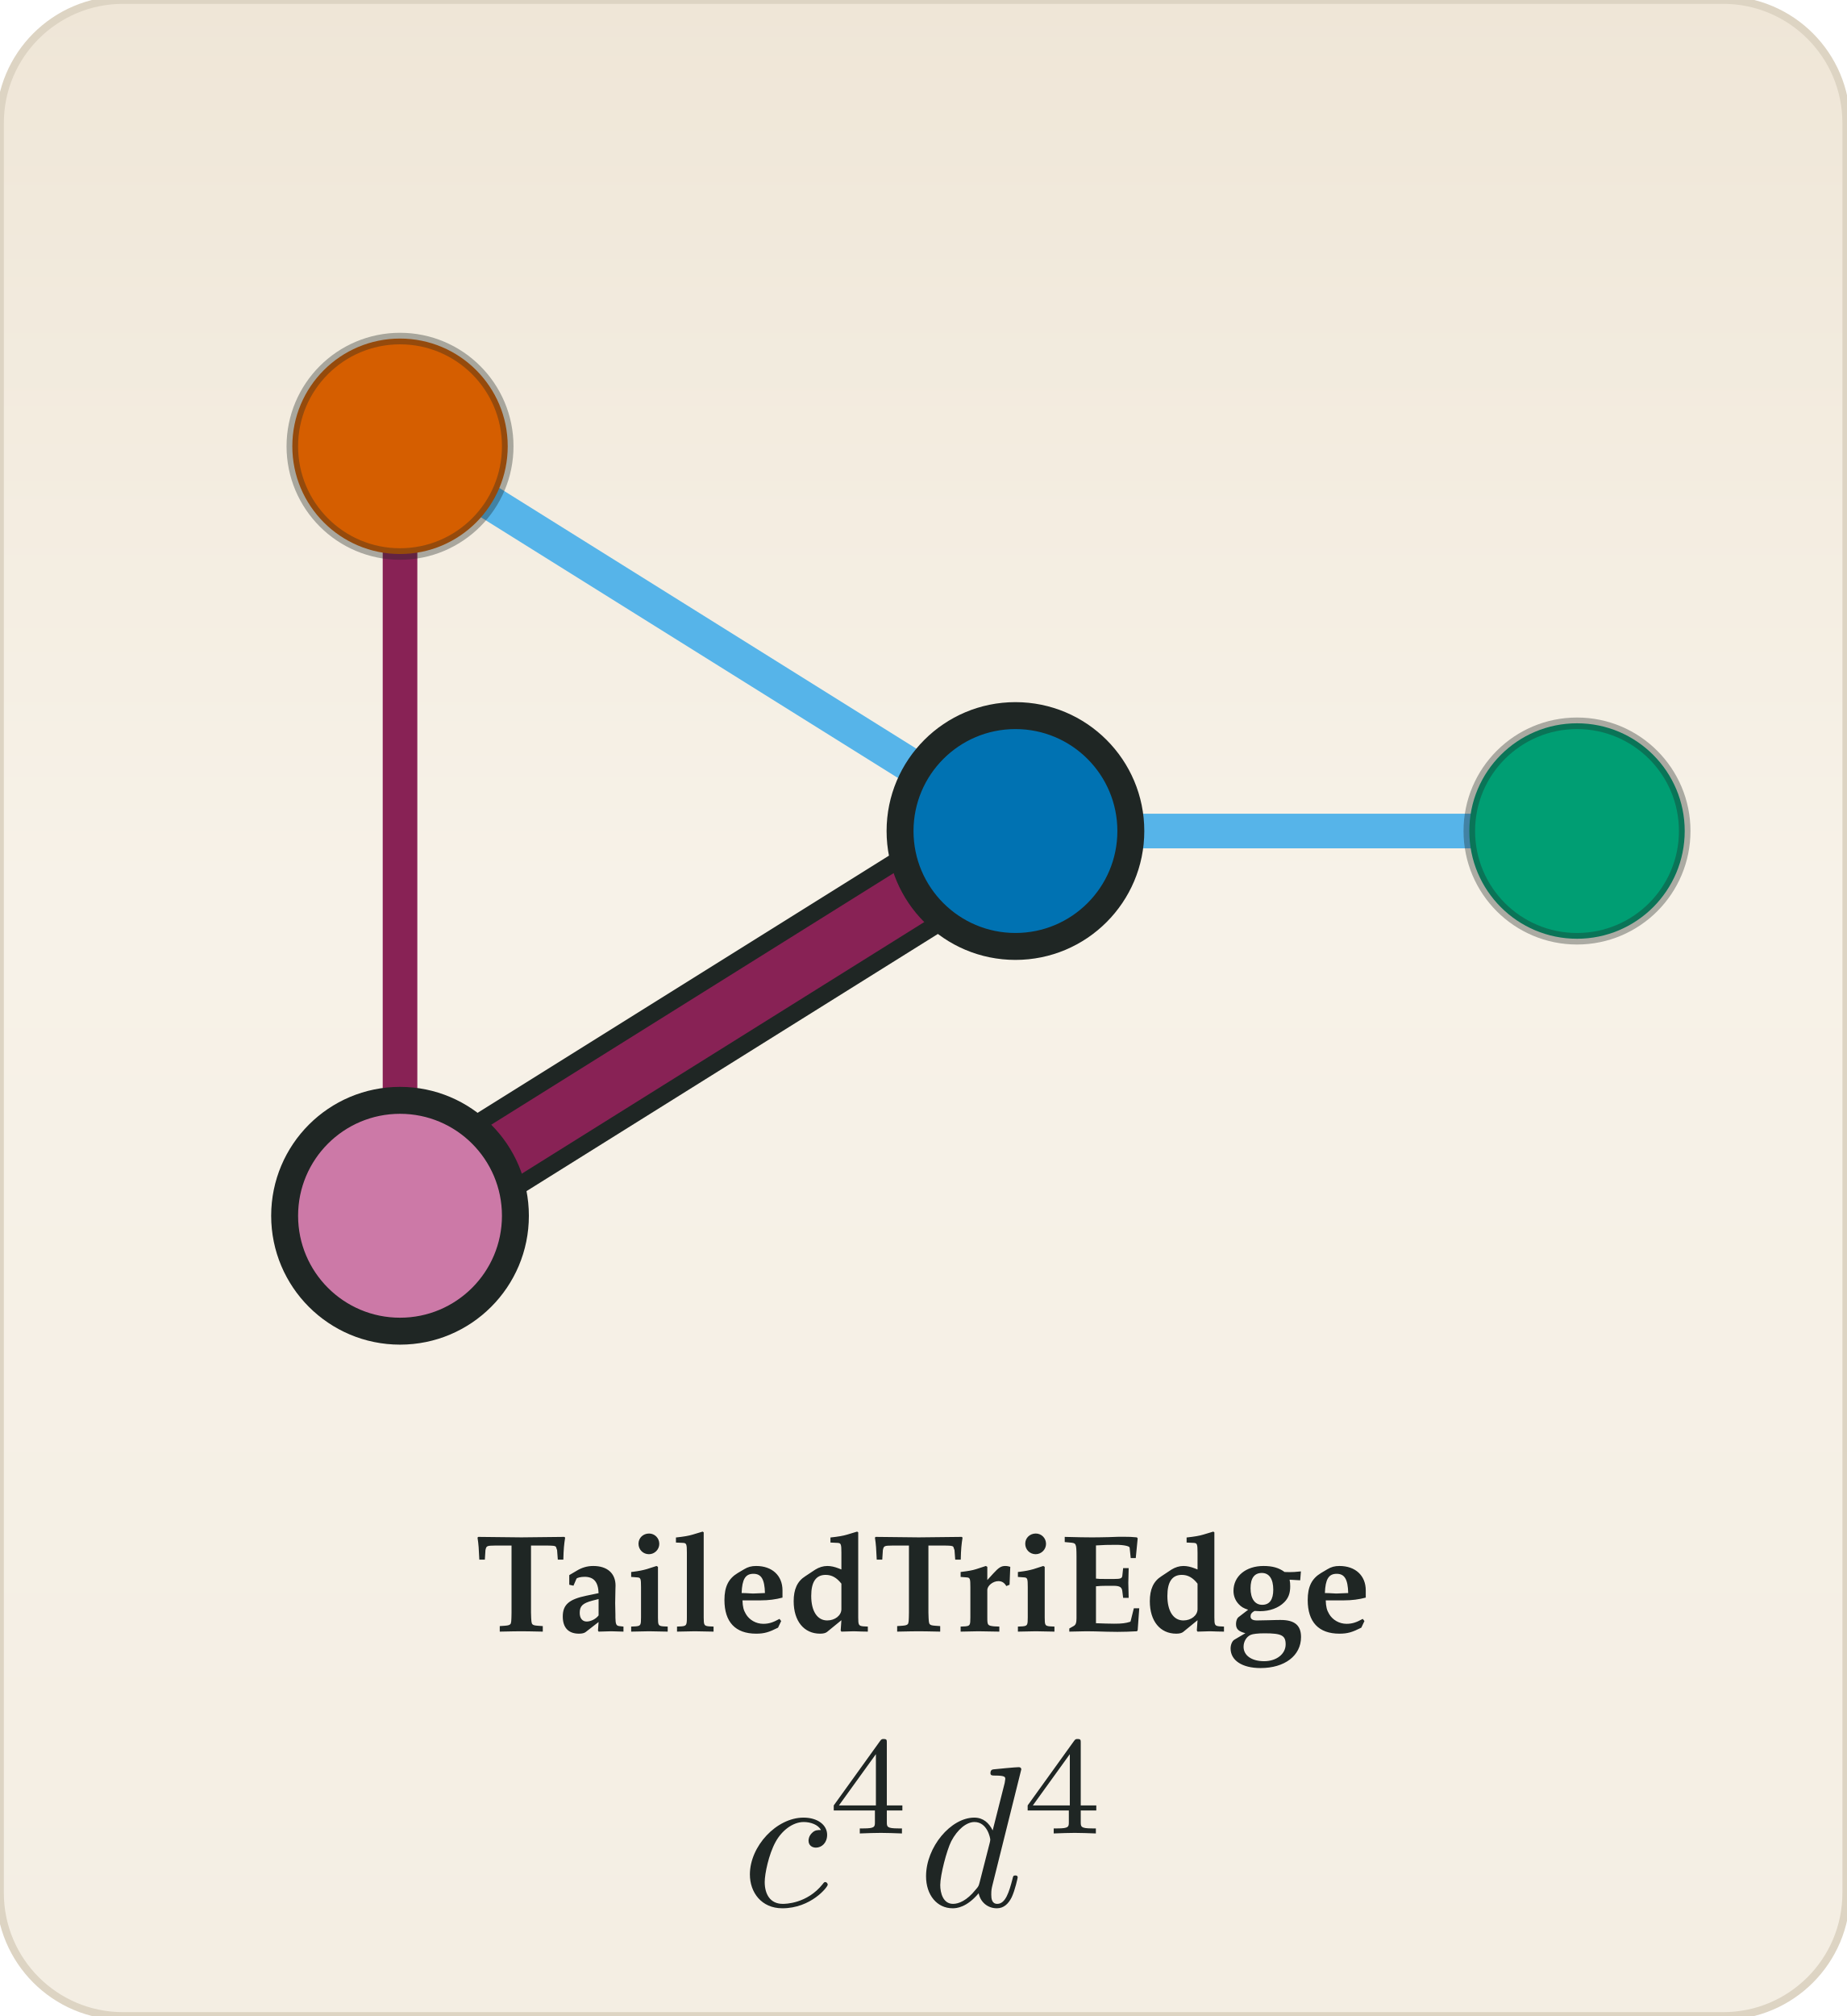
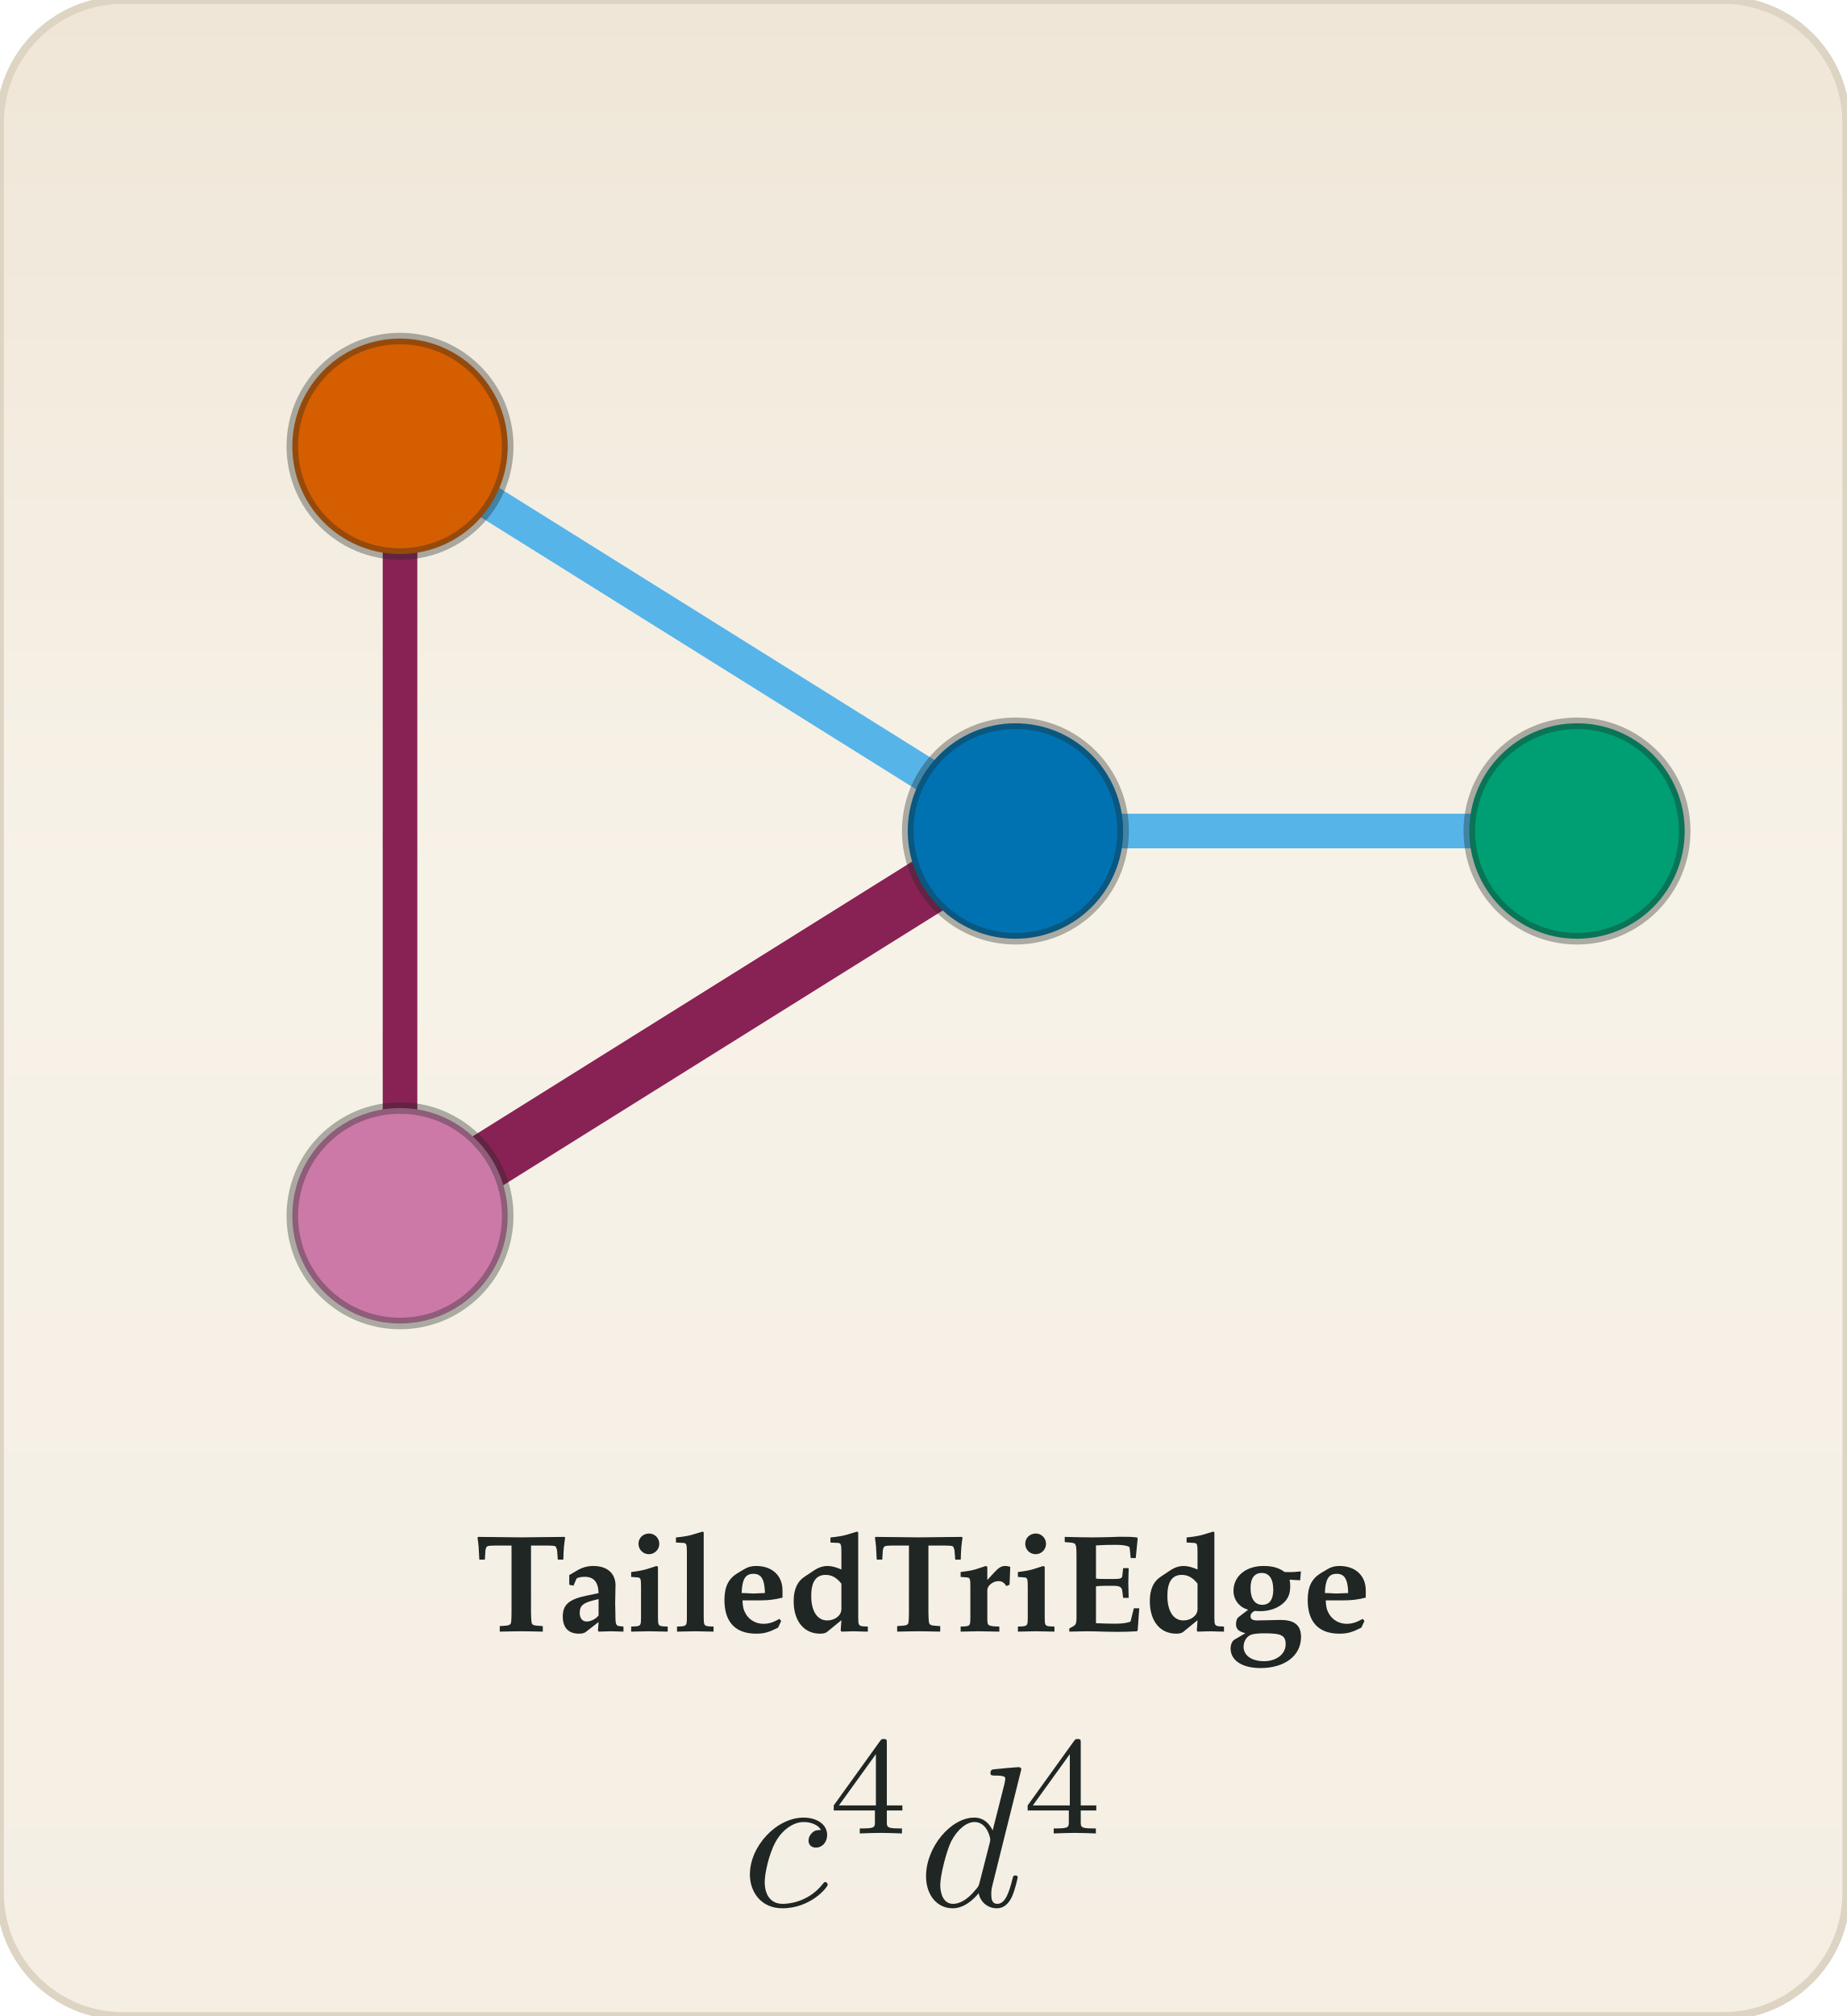
<svg xmlns="http://www.w3.org/2000/svg" xmlns:xlink="http://www.w3.org/1999/xlink" viewBox="0 0 240 262" width="240" height="262" role="img" aria-label="TailedTriEdge (orbit 8)">
  <defs>
    <linearGradient id="paper" x1="0" y1="0" x2="0" y2="262" gradientUnits="userSpaceOnUse">
      <stop offset="0" stop-color="#efe6d7" />
      <stop offset="0.44" stop-color="#f7f2e8" />
      <stop offset="1" stop-color="#f4eee3" />
    </linearGradient>
  </defs>
  <rect width="240" height="262" rx="16" fill="url(#paper)" stroke="#ddd4c3" stroke-width="1" />
  <line x1="52.0" y1="58.0" x2="52.0" y2="158.0" stroke="#882255" stroke-width="4.5" stroke-linecap="round" />
  <line x1="52.0" y1="58.0" x2="132.0" y2="108.0" stroke="#56B4E9" stroke-width="4.5" stroke-linecap="round" />
  <line x1="132.0" y1="108.0" x2="205.0" y2="108.0" stroke="#56B4E9" stroke-width="4.5" stroke-linecap="round" />
-   <line x1="52.0" y1="158.0" x2="132.0" y2="108.0" stroke="#1f2624" stroke-width="12.0" stroke-linecap="round" />
  <line x1="52.0" y1="158.0" x2="132.0" y2="108.0" stroke="#882255" stroke-width="7.5" stroke-linecap="round" />
  <circle cx="52.0" cy="58.0" r="14" fill="#D55E00" stroke="#1f2624" stroke-width="1.5" stroke-opacity="0.35" />
-   <circle cx="52.0" cy="158.0" r="15" fill="#CC79A7" stroke="#1f2624" stroke-width="3.5" stroke-opacity="1.0" />
-   <circle cx="132.0" cy="108.0" r="15" fill="#0072B2" stroke="#1f2624" stroke-width="3.5" stroke-opacity="1.0" />
+   <circle cx="52.0" cy="158.0" r="14" fill="#CC79A7" stroke="#1f2624" stroke-width="1.5" stroke-opacity="0.35" />
+   <circle cx="132.0" cy="108.0" r="14" fill="#0072B2" stroke="#1f2624" stroke-width="1.5" stroke-opacity="0.35" />
  <circle cx="205.0" cy="108.0" r="14" fill="#009E73" stroke="#1f2624" stroke-width="1.5" stroke-opacity="0.35" />
  <text x="120.0" y="212" text-anchor="middle" font-family="Iowan Old Style, Palatino Linotype, Book Antiqua, Georgia, serif" font-size="18" font-weight="600" fill="#1f2624">TailedTriEdge</text>
  <svg x="97.48" y="226.00" width="45.03" height="22.00" viewBox="-69.599 -70.214 17.247 8.425" overflow="visible">
    <g fill="#1f2624">
      <defs>
        <path id="f8_g1-52" d="M3.689-1.144V-1.395H2.915V-4.505C2.915-4.652 2.915-4.7 2.762-4.7C2.678-4.7 2.65-4.7 2.58-4.603L.272-1.395V-1.144H2.322V-.572C2.322-.335 2.322-.251 1.757-.251H1.569V0C1.918-.014 2.364-.028 2.615-.028C2.873-.028 3.32-.014 3.668 0V-.251H3.48C2.915-.251 2.915-.335 2.915-.572V-1.144H3.689ZM2.371-3.947V-1.395H.53L2.371-3.947Z" />
        <path id="f8_g0-99" d="M3.945-3.786C3.786-3.786 3.646-3.786 3.507-3.646C3.347-3.497 3.328-3.328 3.328-3.258C3.328-3.019 3.507-2.909 3.696-2.909C3.985-2.909 4.254-3.148 4.254-3.547C4.254-4.035 3.786-4.403 3.078-4.403C1.733-4.403 .408-2.979 .408-1.574C.408-.677 .986 .11 2.022 .11C3.447 .11 4.284-.946 4.284-1.066C4.284-1.126 4.224-1.196 4.164-1.196C4.115-1.196 4.095-1.176 4.035-1.096C3.248-.11 2.162-.11 2.042-.11C1.415-.11 1.146-.598 1.146-1.196C1.146-1.604 1.345-2.57 1.684-3.188C1.993-3.756 2.54-4.184 3.088-4.184C3.427-4.184 3.806-4.055 3.945-3.786Z" />
        <path id="f8_g0-100" d="M5.141-6.804C5.141-6.814 5.141-6.914 5.011-6.914C4.862-6.914 3.915-6.824 3.746-6.804C3.666-6.795 3.606-6.745 3.606-6.615C3.606-6.496 3.696-6.496 3.846-6.496C4.324-6.496 4.344-6.426 4.344-6.326L4.314-6.127L3.716-3.766C3.537-4.134 3.248-4.403 2.8-4.403C1.634-4.403 .399-2.939 .399-1.484C.399-.548 .946 .11 1.724 .11C1.923 .11 2.421 .07 3.019-.638C3.098-.219 3.447 .11 3.925 .11C4.274 .11 4.503-.12 4.663-.438C4.832-.797 4.961-1.405 4.961-1.425C4.961-1.524 4.872-1.524 4.842-1.524C4.742-1.524 4.732-1.484 4.702-1.345C4.533-.697 4.354-.11 3.945-.11C3.676-.11 3.646-.369 3.646-.568C3.646-.807 3.666-.877 3.706-1.046L5.141-6.804ZM3.068-1.186C3.019-1.006 3.019-.986 2.869-.817C2.431-.269 2.022-.11 1.743-.11C1.245-.11 1.106-.658 1.106-1.046C1.106-1.544 1.425-2.77 1.654-3.228C1.963-3.816 2.411-4.184 2.809-4.184C3.457-4.184 3.597-3.367 3.597-3.308S3.577-3.188 3.567-3.138L3.068-1.186Z" />
      </defs>
      <g id="f8_page">
        <use x="-70.007" y="-61.898" xlink:href="#f8_g0-99" />
        <use x="-65.696" y="-65.513" xlink:href="#f8_g1-52" />
        <use x="-61.227" y="-61.898" xlink:href="#f8_g0-100" />
        <use x="-56.041" y="-65.513" xlink:href="#f8_g1-52" />
      </g>
    </g>
  </svg>
</svg>
